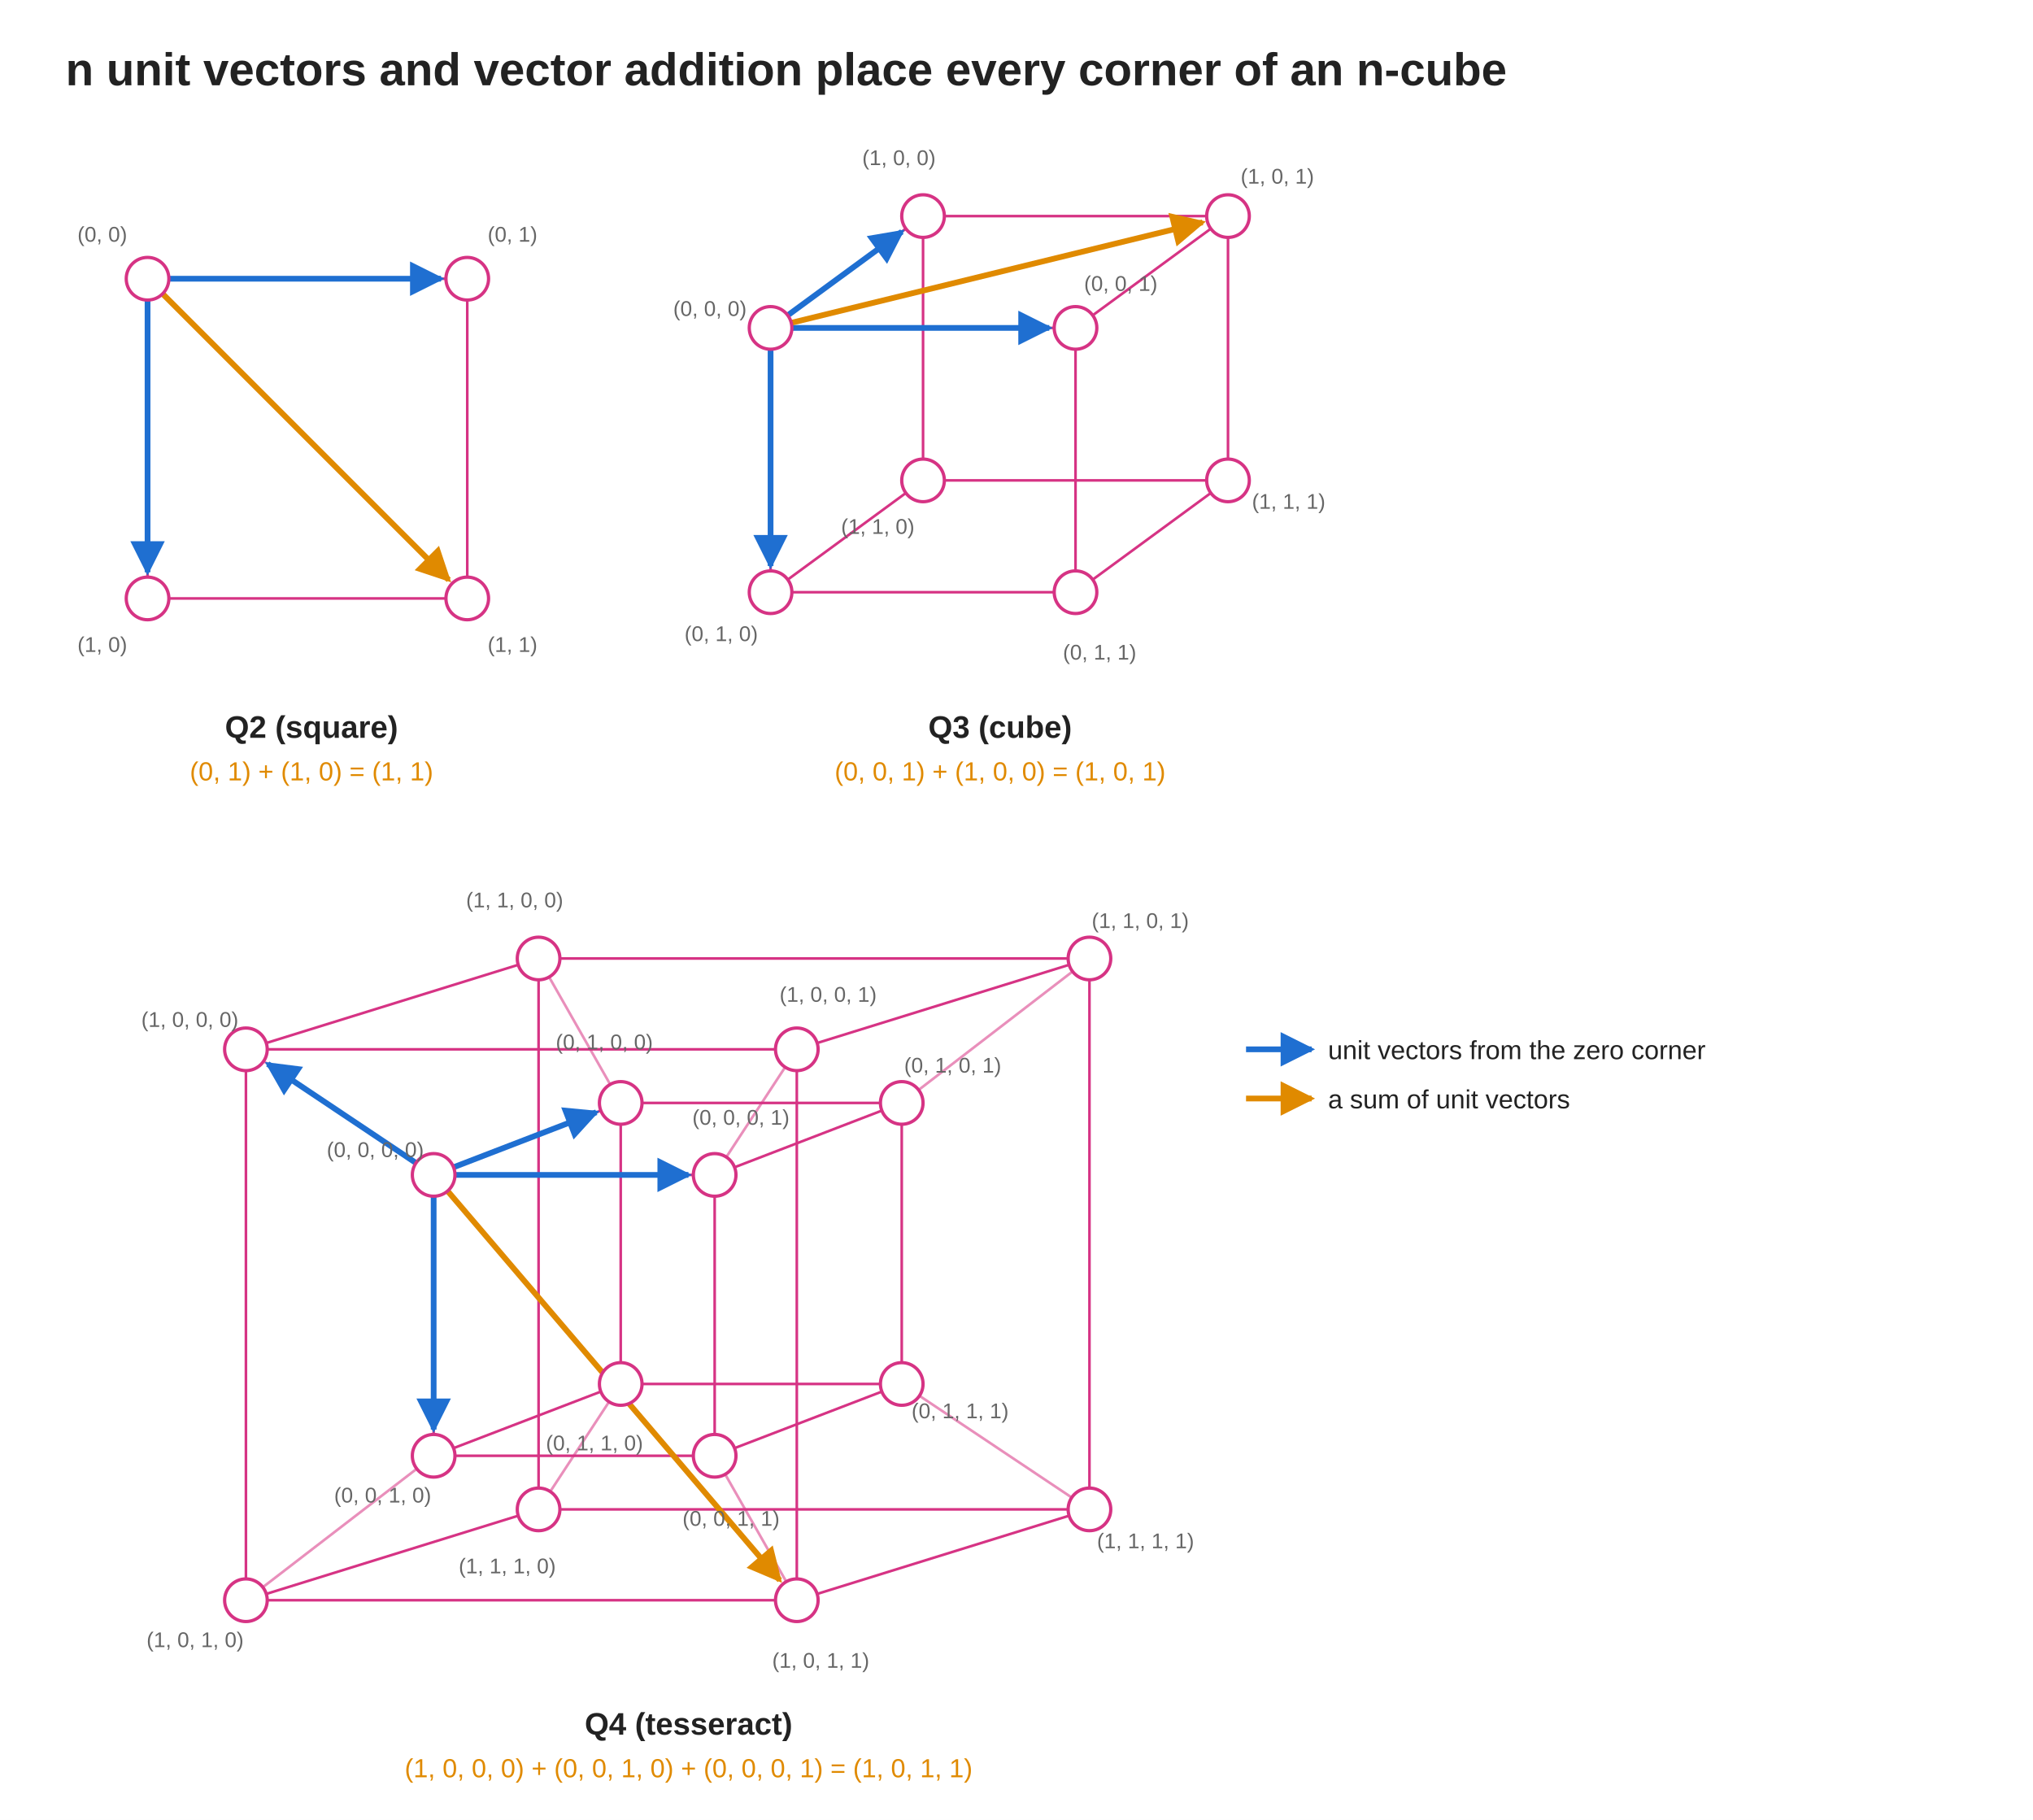
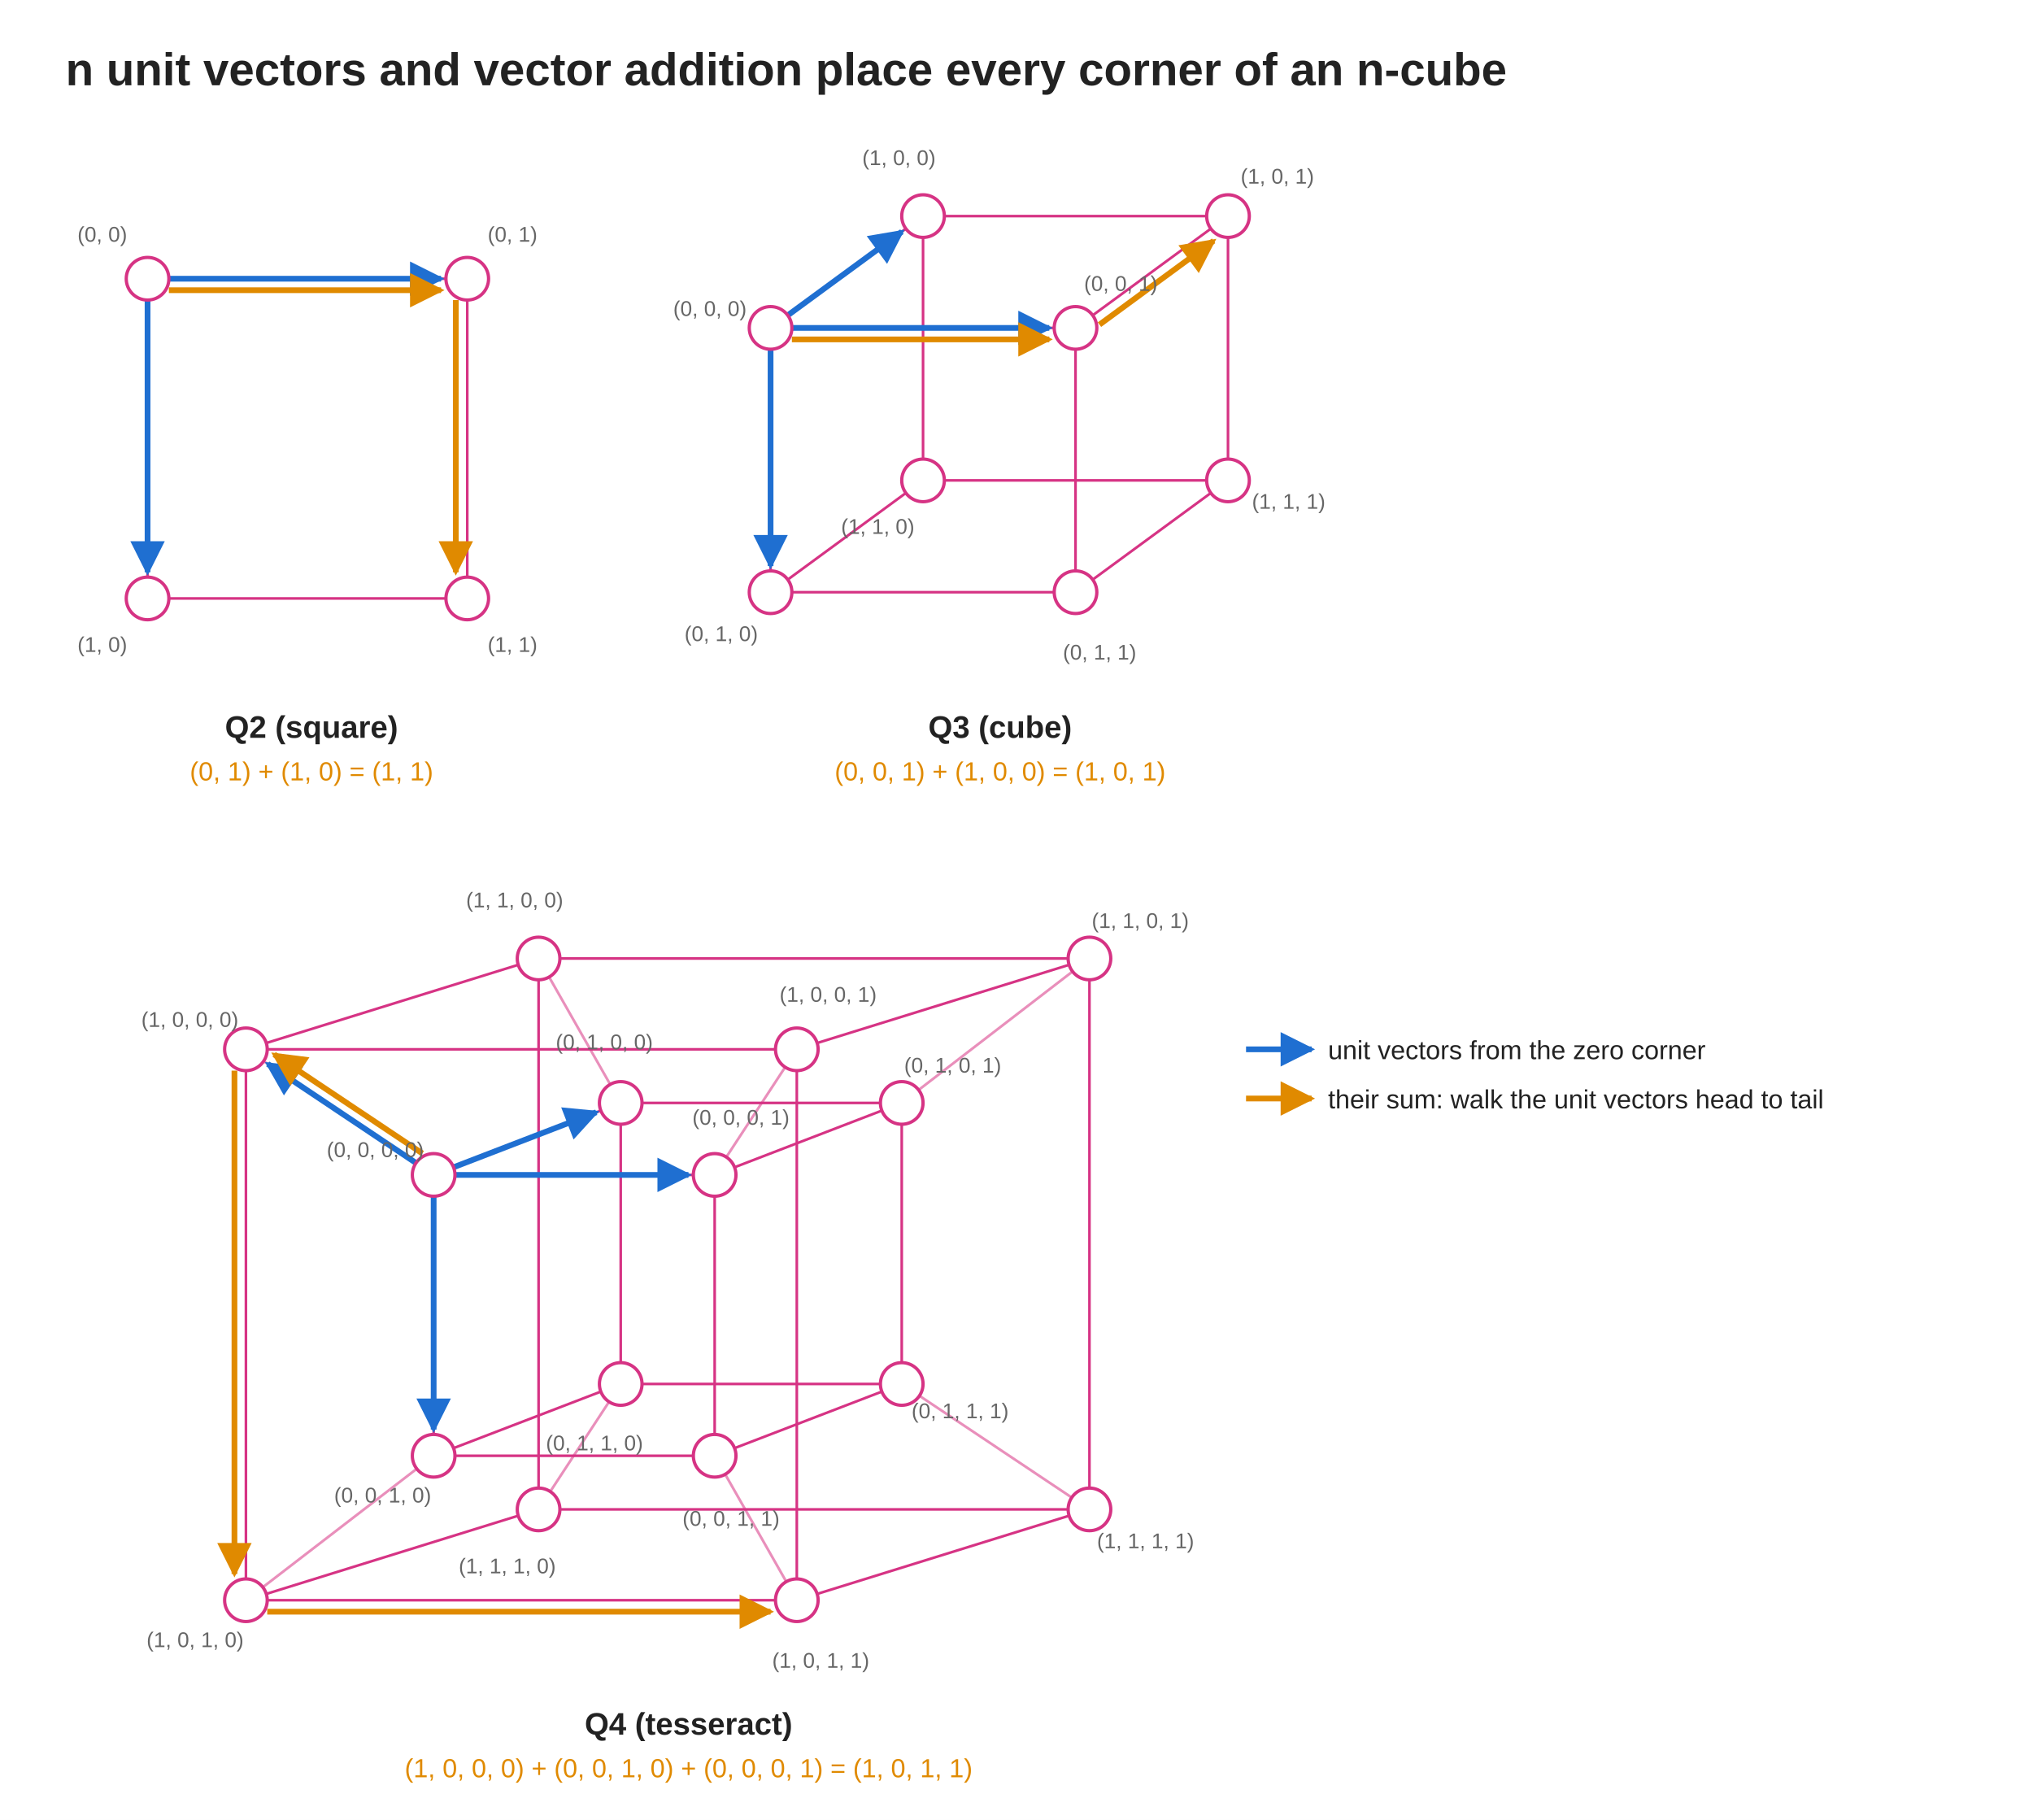
<svg xmlns="http://www.w3.org/2000/svg" width="1240" height="1110" viewBox="0 0 1240 1110" font-family="Calibri, 'Segoe UI', Arial, sans-serif">
  <rect width="1240" height="1110" fill="white" />
  <defs>
    <marker id="ua" viewBox="0 0 10 10" refX="9" refY="5" markerWidth="6" markerHeight="6" orient="auto">
      <path d="M0 0L10 5L0 10z" fill="#1f6fd1" />
    </marker>
    <marker id="sa" viewBox="0 0 10 10" refX="9" refY="5" markerWidth="6" markerHeight="6" orient="auto">
      <path d="M0 0L10 5L0 10z" fill="#e08a00" />
    </marker>
    <marker id="ka" viewBox="0 0 10 10" refX="9" refY="5" markerWidth="6" markerHeight="6" orient="auto">
      <path d="M0 0L10 5L0 10z" fill="#222" />
    </marker>
  </defs>
  <text x="40.0" y="52.0" font-size="28" fill="#222" font-weight="700" text-anchor="start">n unit vectors and vector addition place every corner of an n-cube</text>
  <line x1="90.0" y1="170.0" x2="285.0" y2="170.0" stroke="#d63384" stroke-width="1.6" stroke-opacity="1" />
  <line x1="90.0" y1="170.0" x2="90.0" y2="365.0" stroke="#d63384" stroke-width="1.6" stroke-opacity="1" />
  <line x1="285.0" y1="170.0" x2="285.0" y2="365.0" stroke="#d63384" stroke-width="1.6" stroke-opacity="1" />
  <line x1="90.0" y1="365.0" x2="285.0" y2="365.0" stroke="#d63384" stroke-width="1.6" stroke-opacity="1" />
  <line x1="103.0" y1="170.0" x2="269.0" y2="170.0" stroke="#1f6fd1" stroke-width="3.5" marker-end="url(#ua)" />
  <line x1="90.0" y1="183.0" x2="90.0" y2="349.0" stroke="#1f6fd1" stroke-width="3.5" marker-end="url(#ua)" />
-   <line x1="99.2" y1="179.2" x2="273.7" y2="353.7" stroke="#e08a00" stroke-width="3.5" marker-end="url(#sa)" />
+   <line x1="103.0" y1="177.0" x2="269.0" y2="177.0" stroke="#e08a00" stroke-width="3.5" marker-end="url(#sa)" />
+   <line x1="278.0" y1="183.0" x2="278.0" y2="349.0" stroke="#e08a00" stroke-width="3.5" marker-end="url(#sa)" />
  <circle cx="90.0" cy="170.0" r="13" fill="white" stroke="#d63384" stroke-width="2" />
  <text x="62.4" y="147.4" font-size="13" fill="#666" font-weight="400" text-anchor="middle">(0, 0)</text>
  <circle cx="285.0" cy="170.0" r="13" fill="white" stroke="#d63384" stroke-width="2" />
  <text x="312.6" y="147.4" font-size="13" fill="#666" font-weight="400" text-anchor="middle">(0, 1)</text>
  <circle cx="90.0" cy="365.0" r="13" fill="white" stroke="#d63384" stroke-width="2" />
  <text x="62.4" y="397.6" font-size="13" fill="#666" font-weight="400" text-anchor="middle">(1, 0)</text>
  <circle cx="285.0" cy="365.0" r="13" fill="white" stroke="#d63384" stroke-width="2" />
  <text x="312.6" y="397.6" font-size="13" fill="#666" font-weight="400" text-anchor="middle">(1, 1)</text>
  <text x="190.0" y="450.0" font-size="19" fill="#222" font-weight="700" text-anchor="middle">Q2 (square)</text>
  <text x="190.0" y="476.0" font-size="16" fill="#e08a00" font-weight="400" text-anchor="middle">(0, 1) + (1, 0) = (1, 1)</text>
  <line x1="470.0" y1="200.0" x2="656.0" y2="200.0" stroke="#d63384" stroke-width="1.6" stroke-opacity="1" />
  <line x1="470.0" y1="200.0" x2="470.0" y2="361.2" stroke="#d63384" stroke-width="1.6" stroke-opacity="1" />
  <line x1="470.0" y1="200.0" x2="563.0" y2="131.8" stroke="#d63384" stroke-width="1.6" stroke-opacity="1" />
  <line x1="656.0" y1="200.0" x2="656.0" y2="361.2" stroke="#d63384" stroke-width="1.6" stroke-opacity="1" />
  <line x1="656.0" y1="200.0" x2="749.0" y2="131.8" stroke="#d63384" stroke-width="1.6" stroke-opacity="1" />
  <line x1="470.0" y1="361.2" x2="656.0" y2="361.2" stroke="#d63384" stroke-width="1.6" stroke-opacity="1" />
  <line x1="470.0" y1="361.2" x2="563.0" y2="293.0" stroke="#d63384" stroke-width="1.6" stroke-opacity="1" />
  <line x1="656.0" y1="361.2" x2="749.0" y2="293.0" stroke="#d63384" stroke-width="1.6" stroke-opacity="1" />
  <line x1="563.0" y1="131.8" x2="749.0" y2="131.8" stroke="#d63384" stroke-width="1.6" stroke-opacity="1" />
  <line x1="563.0" y1="131.8" x2="563.0" y2="293.0" stroke="#d63384" stroke-width="1.6" stroke-opacity="1" />
  <line x1="749.0" y1="131.8" x2="749.0" y2="293.0" stroke="#d63384" stroke-width="1.6" stroke-opacity="1" />
  <line x1="563.0" y1="293.0" x2="749.0" y2="293.0" stroke="#d63384" stroke-width="1.6" stroke-opacity="1" />
  <line x1="483.0" y1="200.0" x2="640.0" y2="200.0" stroke="#1f6fd1" stroke-width="3.5" marker-end="url(#ua)" />
  <line x1="470.0" y1="213.0" x2="470.0" y2="345.2" stroke="#1f6fd1" stroke-width="3.5" marker-end="url(#ua)" />
  <line x1="480.5" y1="192.3" x2="550.1" y2="141.3" stroke="#1f6fd1" stroke-width="3.5" marker-end="url(#ua)" />
-   <line x1="482.6" y1="196.9" x2="733.5" y2="135.6" stroke="#e08a00" stroke-width="3.5" marker-end="url(#sa)" />
+   <line x1="483.0" y1="207.0" x2="640.0" y2="207.0" stroke="#e08a00" stroke-width="3.5" marker-end="url(#sa)" />
+   <line x1="670.6" y1="198.0" x2="740.2" y2="146.9" stroke="#e08a00" stroke-width="3.5" marker-end="url(#sa)" />
  <circle cx="470.0" cy="200.0" r="13" fill="white" stroke="#d63384" stroke-width="2" />
  <text x="433.0" y="192.7" font-size="13" fill="#666" font-weight="400" text-anchor="middle">(0, 0, 0)</text>
  <circle cx="656.0" cy="200.0" r="13" fill="white" stroke="#d63384" stroke-width="2" />
  <text x="683.6" y="177.4" font-size="13" fill="#666" font-weight="400" text-anchor="middle">(0, 0, 1)</text>
  <circle cx="470.0" cy="361.2" r="13" fill="white" stroke="#d63384" stroke-width="2" />
  <text x="439.9" y="391.0" font-size="13" fill="#666" font-weight="400" text-anchor="middle">(0, 1, 0)</text>
  <circle cx="656.0" cy="361.2" r="13" fill="white" stroke="#d63384" stroke-width="2" />
  <text x="670.7" y="402.3" font-size="13" fill="#666" font-weight="400" text-anchor="middle">(0, 1, 1)</text>
  <circle cx="563.0" cy="131.8" r="13" fill="white" stroke="#d63384" stroke-width="2" />
  <text x="548.3" y="100.7" font-size="13" fill="#666" font-weight="400" text-anchor="middle">(1, 0, 0)</text>
  <circle cx="749.0" cy="131.8" r="13" fill="white" stroke="#d63384" stroke-width="2" />
  <text x="779.1" y="112.0" font-size="13" fill="#666" font-weight="400" text-anchor="middle">(1, 0, 1)</text>
  <circle cx="563.0" cy="293.0" r="13" fill="white" stroke="#d63384" stroke-width="2" />
  <text x="535.4" y="325.6" font-size="13" fill="#666" font-weight="400" text-anchor="middle">(1, 1, 0)</text>
  <circle cx="749.0" cy="293.0" r="13" fill="white" stroke="#d63384" stroke-width="2" />
  <text x="786.0" y="310.3" font-size="13" fill="#666" font-weight="400" text-anchor="middle">(1, 1, 1)</text>
  <text x="610.0" y="450.0" font-size="19" fill="#222" font-weight="700" text-anchor="middle">Q3 (cube)</text>
  <text x="610.0" y="476.0" font-size="16" fill="#e08a00" font-weight="400" text-anchor="middle">(0, 0, 1) + (1, 0, 0) = (1, 0, 1)</text>
  <line x1="264.5" y1="716.6" x2="435.9" y2="716.6" stroke="#d63384" stroke-width="1.6" stroke-opacity="1" />
  <line x1="264.5" y1="716.6" x2="264.5" y2="887.9" stroke="#d63384" stroke-width="1.6" stroke-opacity="1" />
  <line x1="264.5" y1="716.6" x2="378.6" y2="672.7" stroke="#d63384" stroke-width="1.6" stroke-opacity="1" />
  <line x1="264.5" y1="716.6" x2="150.0" y2="640.0" stroke="#d63384" stroke-width="1.6" stroke-opacity="0.55" />
  <line x1="435.9" y1="716.6" x2="435.9" y2="887.9" stroke="#d63384" stroke-width="1.6" stroke-opacity="1" />
  <line x1="435.9" y1="716.6" x2="550.0" y2="672.7" stroke="#d63384" stroke-width="1.6" stroke-opacity="1" />
  <line x1="435.9" y1="716.6" x2="486.0" y2="640.0" stroke="#d63384" stroke-width="1.6" stroke-opacity="0.55" />
  <line x1="264.5" y1="887.9" x2="435.9" y2="887.9" stroke="#d63384" stroke-width="1.6" stroke-opacity="1" />
  <line x1="264.5" y1="887.9" x2="378.6" y2="844.1" stroke="#d63384" stroke-width="1.6" stroke-opacity="1" />
  <line x1="264.5" y1="887.9" x2="150.0" y2="976.0" stroke="#d63384" stroke-width="1.6" stroke-opacity="0.55" />
  <line x1="435.9" y1="887.9" x2="550.0" y2="844.1" stroke="#d63384" stroke-width="1.6" stroke-opacity="1" />
  <line x1="435.9" y1="887.9" x2="486.0" y2="976.0" stroke="#d63384" stroke-width="1.6" stroke-opacity="0.55" />
  <line x1="378.6" y1="672.7" x2="550.0" y2="672.7" stroke="#d63384" stroke-width="1.6" stroke-opacity="1" />
  <line x1="378.6" y1="672.7" x2="378.6" y2="844.1" stroke="#d63384" stroke-width="1.6" stroke-opacity="1" />
  <line x1="378.6" y1="672.7" x2="328.5" y2="584.6" stroke="#d63384" stroke-width="1.6" stroke-opacity="0.55" />
  <line x1="550.0" y1="672.7" x2="550.0" y2="844.1" stroke="#d63384" stroke-width="1.6" stroke-opacity="1" />
  <line x1="550.0" y1="672.7" x2="664.5" y2="584.6" stroke="#d63384" stroke-width="1.6" stroke-opacity="0.55" />
  <line x1="378.6" y1="844.1" x2="550.0" y2="844.1" stroke="#d63384" stroke-width="1.6" stroke-opacity="1" />
  <line x1="378.6" y1="844.1" x2="328.5" y2="920.6" stroke="#d63384" stroke-width="1.6" stroke-opacity="0.55" />
  <line x1="550.0" y1="844.1" x2="664.5" y2="920.6" stroke="#d63384" stroke-width="1.6" stroke-opacity="0.55" />
  <line x1="150.0" y1="640.0" x2="486.0" y2="640.0" stroke="#d63384" stroke-width="1.6" stroke-opacity="1" />
  <line x1="150.0" y1="640.0" x2="150.0" y2="976.0" stroke="#d63384" stroke-width="1.6" stroke-opacity="1" />
  <line x1="150.0" y1="640.0" x2="328.5" y2="584.6" stroke="#d63384" stroke-width="1.6" stroke-opacity="1" />
  <line x1="486.0" y1="640.0" x2="486.0" y2="976.0" stroke="#d63384" stroke-width="1.6" stroke-opacity="1" />
  <line x1="486.0" y1="640.0" x2="664.5" y2="584.6" stroke="#d63384" stroke-width="1.6" stroke-opacity="1" />
  <line x1="150.0" y1="976.0" x2="486.0" y2="976.0" stroke="#d63384" stroke-width="1.6" stroke-opacity="1" />
  <line x1="150.0" y1="976.0" x2="328.5" y2="920.6" stroke="#d63384" stroke-width="1.6" stroke-opacity="1" />
  <line x1="486.0" y1="976.0" x2="664.5" y2="920.6" stroke="#d63384" stroke-width="1.6" stroke-opacity="1" />
  <line x1="328.5" y1="584.6" x2="664.5" y2="584.6" stroke="#d63384" stroke-width="1.6" stroke-opacity="1" />
  <line x1="328.5" y1="584.6" x2="328.5" y2="920.6" stroke="#d63384" stroke-width="1.6" stroke-opacity="1" />
  <line x1="664.5" y1="584.6" x2="664.5" y2="920.6" stroke="#d63384" stroke-width="1.6" stroke-opacity="1" />
  <line x1="328.5" y1="920.6" x2="664.5" y2="920.6" stroke="#d63384" stroke-width="1.6" stroke-opacity="1" />
  <line x1="277.5" y1="716.6" x2="419.9" y2="716.6" stroke="#1f6fd1" stroke-width="3.5" marker-end="url(#ua)" />
  <line x1="264.5" y1="729.6" x2="264.5" y2="871.9" stroke="#1f6fd1" stroke-width="3.5" marker-end="url(#ua)" />
  <line x1="276.7" y1="711.9" x2="363.7" y2="678.4" stroke="#1f6fd1" stroke-width="3.5" marker-end="url(#ua)" />
  <line x1="253.7" y1="709.3" x2="163.3" y2="648.9" stroke="#1f6fd1" stroke-width="3.5" marker-end="url(#ua)" />
-   <line x1="273.0" y1="726.4" x2="475.6" y2="963.8" stroke="#e08a00" stroke-width="3.5" marker-end="url(#sa)" />
+   <line x1="257.6" y1="703.5" x2="167.2" y2="643.1" stroke="#e08a00" stroke-width="3.5" marker-end="url(#sa)" />
+   <line x1="143.0" y1="653.0" x2="143.0" y2="960.0" stroke="#e08a00" stroke-width="3.5" marker-end="url(#sa)" />
+   <line x1="163.0" y1="983.0" x2="470.0" y2="983.0" stroke="#e08a00" stroke-width="3.5" marker-end="url(#sa)" />
  <circle cx="264.5" cy="716.6" r="13" fill="white" stroke="#d63384" stroke-width="2" />
  <text x="228.9" y="705.7" font-size="13" fill="#666" font-weight="400" text-anchor="middle">(0, 0, 0, 0)</text>
  <circle cx="435.9" cy="716.6" r="13" fill="white" stroke="#d63384" stroke-width="2" />
  <text x="451.9" y="686.0" font-size="13" fill="#666" font-weight="400" text-anchor="middle">(0, 0, 0, 1)</text>
  <circle cx="264.5" cy="887.9" r="13" fill="white" stroke="#d63384" stroke-width="2" />
  <text x="233.4" y="916.4" font-size="13" fill="#666" font-weight="400" text-anchor="middle">(0, 0, 1, 0)</text>
  <circle cx="435.9" cy="887.9" r="13" fill="white" stroke="#d63384" stroke-width="2" />
  <text x="445.9" y="930.6" font-size="13" fill="#666" font-weight="400" text-anchor="middle">(0, 0, 1, 1)</text>
  <circle cx="378.6" cy="672.7" r="13" fill="white" stroke="#d63384" stroke-width="2" />
  <text x="368.6" y="640.0" font-size="13" fill="#666" font-weight="400" text-anchor="middle">(0, 1, 0, 0)</text>
  <circle cx="550.0" cy="672.7" r="13" fill="white" stroke="#d63384" stroke-width="2" />
  <text x="581.1" y="654.2" font-size="13" fill="#666" font-weight="400" text-anchor="middle">(0, 1, 0, 1)</text>
  <circle cx="378.6" cy="844.1" r="13" fill="white" stroke="#d63384" stroke-width="2" />
  <text x="362.6" y="884.6" font-size="13" fill="#666" font-weight="400" text-anchor="middle">(0, 1, 1, 0)</text>
  <circle cx="550.0" cy="844.1" r="13" fill="white" stroke="#d63384" stroke-width="2" />
  <text x="585.6" y="865.0" font-size="13" fill="#666" font-weight="400" text-anchor="middle">(0, 1, 1, 1)</text>
  <circle cx="150.0" cy="640.0" r="13" fill="white" stroke="#d63384" stroke-width="2" />
  <text x="115.8" y="626.3" font-size="13" fill="#666" font-weight="400" text-anchor="middle">(1, 0, 0, 0)</text>
  <circle cx="486.0" cy="640.0" r="13" fill="white" stroke="#d63384" stroke-width="2" />
  <text x="505.1" y="611.0" font-size="13" fill="#666" font-weight="400" text-anchor="middle">(1, 0, 0, 1)</text>
  <circle cx="150.0" cy="976.0" r="13" fill="white" stroke="#d63384" stroke-width="2" />
  <text x="119.0" y="1004.6" font-size="13" fill="#666" font-weight="400" text-anchor="middle">(1, 0, 1, 0)</text>
  <circle cx="486.0" cy="976.0" r="13" fill="white" stroke="#d63384" stroke-width="2" />
  <text x="500.6" y="1017.2" font-size="13" fill="#666" font-weight="400" text-anchor="middle">(1, 0, 1, 1)</text>
  <circle cx="328.5" cy="584.6" r="13" fill="white" stroke="#d63384" stroke-width="2" />
  <text x="313.9" y="553.4" font-size="13" fill="#666" font-weight="400" text-anchor="middle">(1, 1, 0, 0)</text>
  <circle cx="664.5" cy="584.6" r="13" fill="white" stroke="#d63384" stroke-width="2" />
  <text x="695.5" y="566.0" font-size="13" fill="#666" font-weight="400" text-anchor="middle">(1, 1, 0, 1)</text>
  <circle cx="328.5" cy="920.6" r="13" fill="white" stroke="#d63384" stroke-width="2" />
  <text x="309.4" y="959.6" font-size="13" fill="#666" font-weight="400" text-anchor="middle">(1, 1, 1, 0)</text>
  <circle cx="664.5" cy="920.6" r="13" fill="white" stroke="#d63384" stroke-width="2" />
  <text x="698.7" y="944.3" font-size="13" fill="#666" font-weight="400" text-anchor="middle">(1, 1, 1, 1)</text>
  <text x="420.0" y="1058.0" font-size="19" fill="#222" font-weight="700" text-anchor="middle">Q4 (tesseract)</text>
  <text x="420.0" y="1084.0" font-size="16" fill="#e08a00" font-weight="400" text-anchor="middle">(1, 0, 0, 0) + (0, 0, 1, 0) + (0, 0, 0, 1) = (1, 0, 1, 1)</text>
  <line x1="760" y1="640" x2="800" y2="640" stroke="#1f6fd1" stroke-width="3.5" marker-end="url(#ua)" />
  <text x="810.0" y="646.0" font-size="16" fill="#222" font-weight="400" text-anchor="start">unit vectors from the zero corner</text>
  <line x1="760" y1="670" x2="800" y2="670" stroke="#e08a00" stroke-width="3.5" marker-end="url(#sa)" />
-   <text x="810.0" y="676.0" font-size="16" fill="#222" font-weight="400" text-anchor="start">a sum of unit vectors</text>
+   <text x="810.0" y="676.0" font-size="16" fill="#222" font-weight="400" text-anchor="start">their sum: walk the unit vectors head to tail</text>
</svg>
